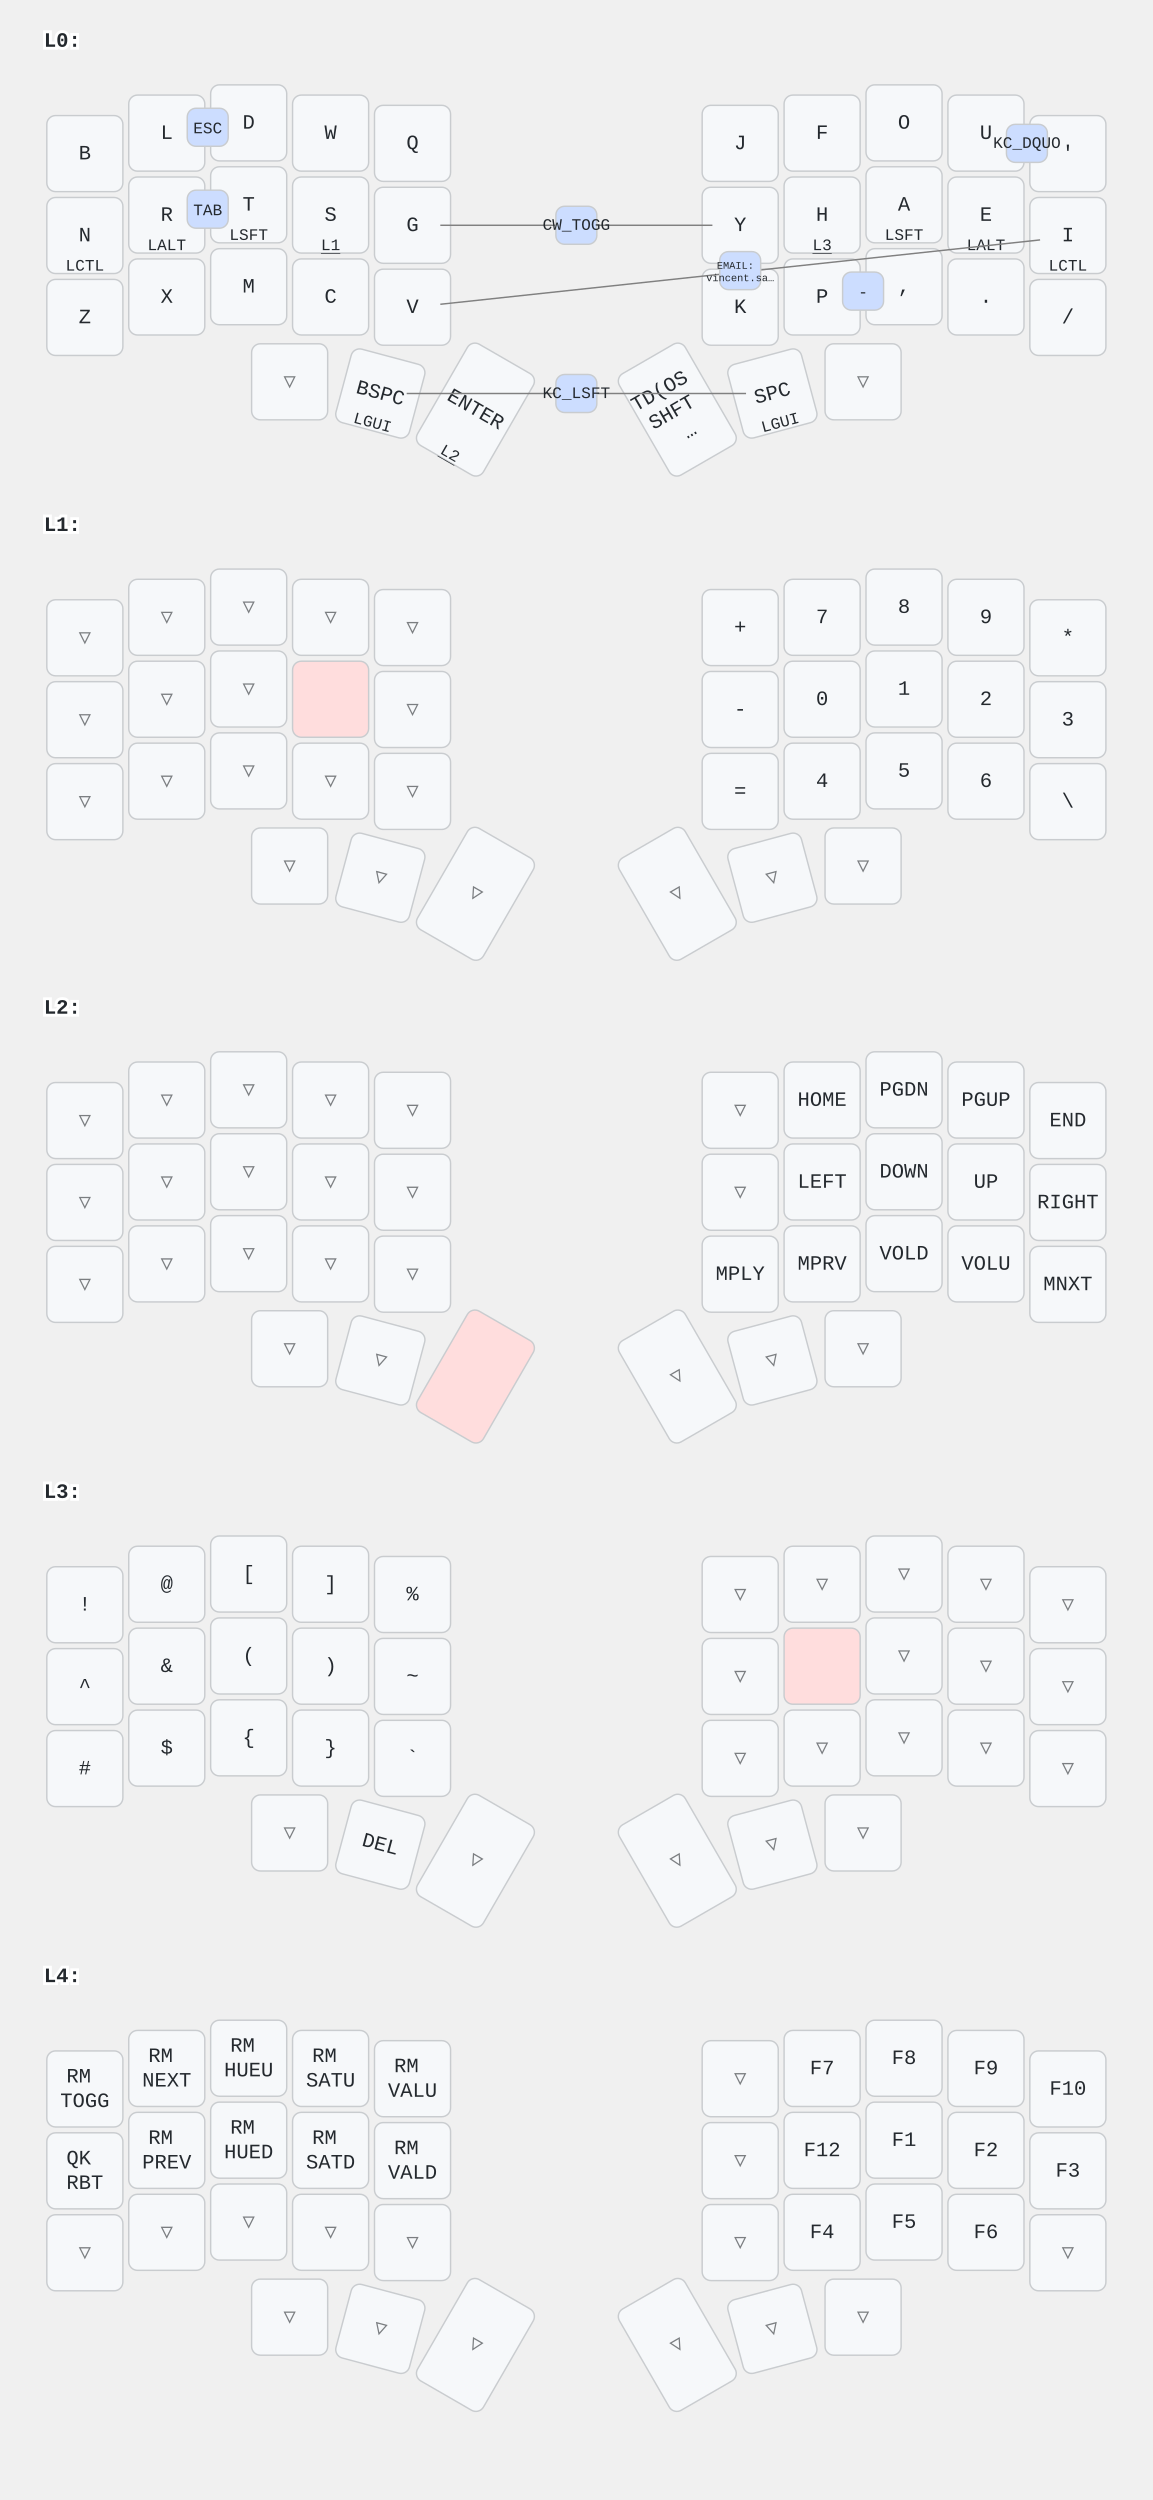
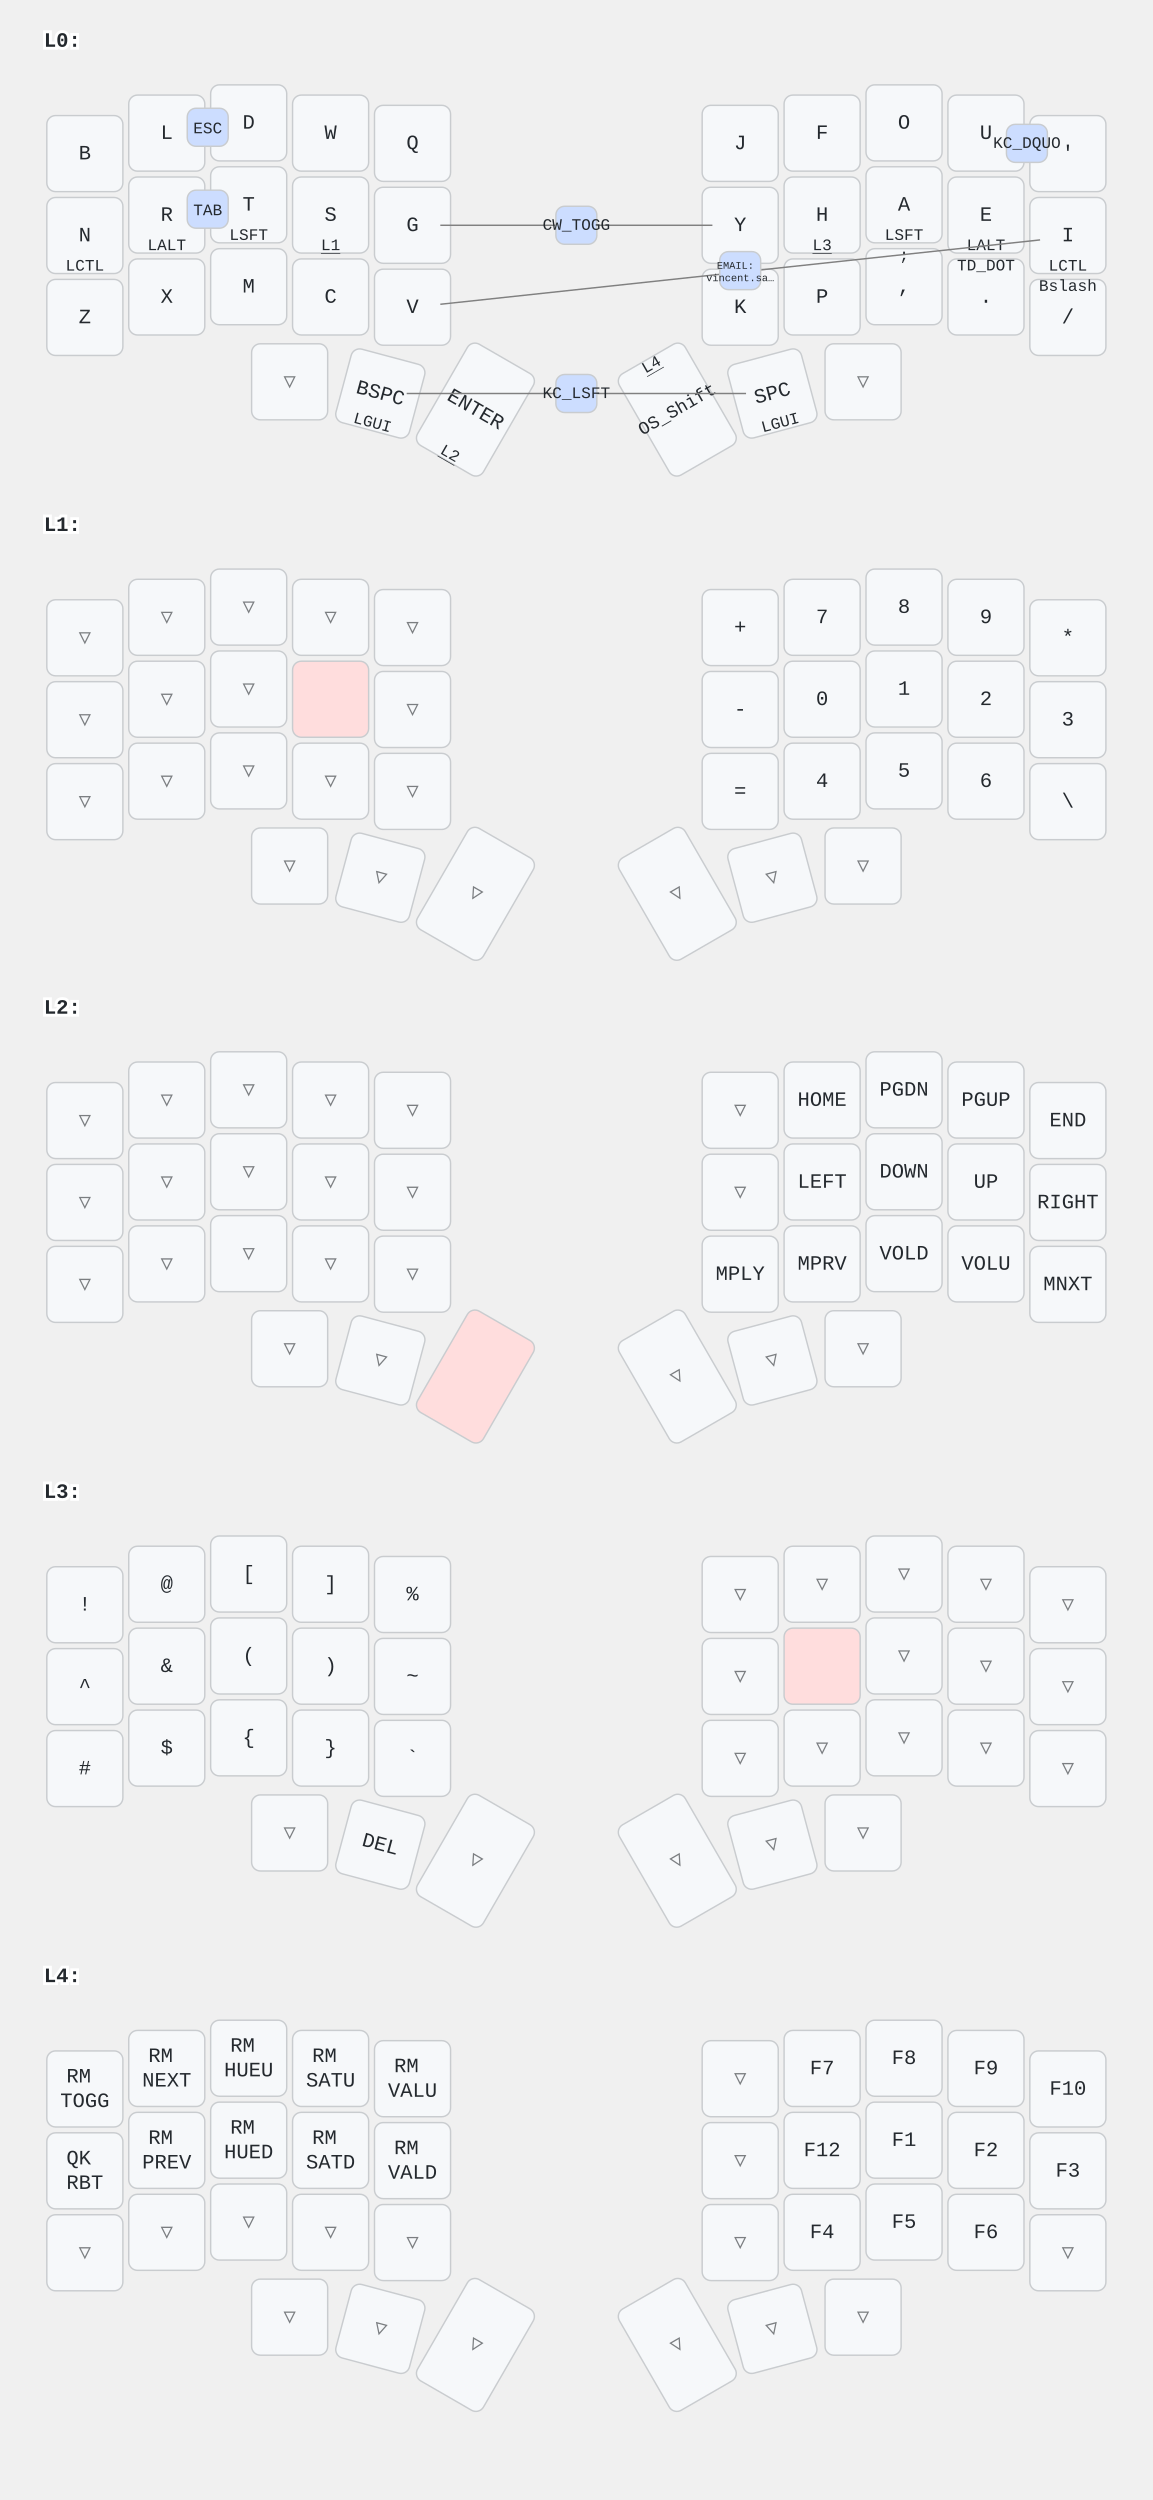
<svg xmlns="http://www.w3.org/2000/svg" width="788" height="1709" viewBox="0 0 788 1709" class="keymap">
  <style>/* inherit to force styles through use tags */
svg path {
    fill: inherit;
}

/* font and background color specifications */
svg.keymap {
    font-family: SFMono-Regular,Consolas,Liberation Mono,Menlo,monospace;
    font-size: 14px;
    font-kerning: normal;
    text-rendering: optimizeLegibility;
    fill: #24292e;
}

/* default key styling */
rect.key {
    fill: #f6f8fa;
}

rect.key, rect.combo {
    stroke: #c9cccf;
    stroke-width: 1;
}

/* default key side styling, only used is draw_key_sides is set */
rect.side {
    filter: brightness(90%);
}

/* color accent for combo boxes */
rect.combo, rect.combo-separate {
    fill: #cdf;
}

/* color accent for held keys */
rect.held, rect.combo.held {
    fill: #fdd;
}

/* color accent for ghost (optional) keys */
rect.ghost, rect.combo.ghost {
    stroke-dasharray: 4, 4;
    stroke-width: 2;
}

text {
    text-anchor: middle;
    dominant-baseline: middle;
}

/* styling for layer labels */
text.label {
    font-weight: bold;
    text-anchor: start;
    stroke: white;
    stroke-width: 4;
    paint-order: stroke;
}

/* styling for optional footer */
text.footer {
    text-anchor: end;
    dominant-baseline: auto;
    stroke: white;
    stroke-width: 4;
    paint-order: stroke;
}

/* styling for combo tap, and key non-tap label text */
text.combo, text.hold, text.shifted, text.left, text.right {
    font-size: 11px;
}

text.hold {
    text-anchor: middle;
    dominant-baseline: auto;
}

text.shifted {
    text-anchor: middle;
    dominant-baseline: hanging;
}

text.left {
    text-anchor: start;
}

text.right {
    text-anchor: end;
}

text.layer-activator {
    text-decoration: underline;
}

/* styling for hold/shifted label text in combo box */
text.combo.hold, text.combo.shifted, text.combo.left, text.combo.right {
    font-size: 8px;
}

/* lighter symbol for transparent keys */
text.trans {
    fill: #7b7e81;
}

/* styling for combo dendrons */
path.combo {
    stroke-width: 1;
    stroke: gray;
    fill: none;
}

/* Start Tabler Icons Cleanup */
/* cannot use height/width with glyphs */
.icon-tabler &gt; path {
    fill: inherit;
    stroke: inherit;
    stroke-width: 2;
}
/* hide tabler's default box */
.icon-tabler &gt; path[stroke="none"][fill="none"] {
    visibility: hidden;
}
/* End Tabler Icons Cleanup */
</style>
  <g transform="translate(30, 0)" class="layer-L0">
    <text x="0" y="28" class="label" id="L0">L0:</text>
    <g transform="translate(0, 56)">
      <g transform="translate(28, 49)" class="key keypos-0">
        <rect rx="6" ry="6" x="-26" y="-26" width="52" height="52" class="key" />
        <text x="0" y="0" class="key tap">B</text>
      </g>
      <g transform="translate(84, 35)" class="key keypos-1">
        <rect rx="6" ry="6" x="-26" y="-26" width="52" height="52" class="key" />
        <text x="0" y="0" class="key tap">L</text>
      </g>
      <g transform="translate(140, 28)" class="key keypos-2">
        <rect rx="6" ry="6" x="-26" y="-26" width="52" height="52" class="key" />
        <text x="0" y="0" class="key tap">D</text>
      </g>
      <g transform="translate(196, 35)" class="key keypos-3">
        <rect rx="6" ry="6" x="-26" y="-26" width="52" height="52" class="key" />
        <text x="0" y="0" class="key tap">W</text>
      </g>
      <g transform="translate(252, 42)" class="key keypos-4">
        <rect rx="6" ry="6" x="-26" y="-26" width="52" height="52" class="key" />
        <text x="0" y="0" class="key tap">Q</text>
      </g>
      <g transform="translate(476, 42)" class="key keypos-5">
        <rect rx="6" ry="6" x="-26" y="-26" width="52" height="52" class="key" />
        <text x="0" y="0" class="key tap">J</text>
      </g>
      <g transform="translate(532, 35)" class="key keypos-6">
        <rect rx="6" ry="6" x="-26" y="-26" width="52" height="52" class="key" />
        <text x="0" y="0" class="key tap">F</text>
      </g>
      <g transform="translate(588, 28)" class="key keypos-7">
        <rect rx="6" ry="6" x="-26" y="-26" width="52" height="52" class="key" />
        <text x="0" y="0" class="key tap">O</text>
      </g>
      <g transform="translate(644, 35)" class="key keypos-8">
        <rect rx="6" ry="6" x="-26" y="-26" width="52" height="52" class="key" />
        <text x="0" y="0" class="key tap">U</text>
      </g>
      <g transform="translate(700, 49)" class="key keypos-9">
        <rect rx="6" ry="6" x="-26" y="-26" width="52" height="52" class="key" />
        <text x="0" y="0" class="key tap">'</text>
      </g>
      <g transform="translate(28, 105)" class="key keypos-10">
        <rect rx="6" ry="6" x="-26" y="-26" width="52" height="52" class="key" />
        <text x="0" y="0" class="key tap">N</text>
        <text x="0" y="24" class="key hold">LCTL</text>
      </g>
      <g transform="translate(84, 91)" class="key keypos-11">
        <rect rx="6" ry="6" x="-26" y="-26" width="52" height="52" class="key" />
        <text x="0" y="0" class="key tap">R</text>
        <text x="0" y="24" class="key hold">LALT</text>
      </g>
      <g transform="translate(140, 84)" class="key keypos-12">
        <rect rx="6" ry="6" x="-26" y="-26" width="52" height="52" class="key" />
        <text x="0" y="0" class="key tap">T</text>
        <text x="0" y="24" class="key hold">LSFT</text>
      </g>
      <g transform="translate(196, 91)" class="key keypos-13">
        <rect rx="6" ry="6" x="-26" y="-26" width="52" height="52" class="key" />
        <text x="0" y="0" class="key tap">S</text>
        <a href="#L1">
          <text x="0" y="24" class="key hold layer-activator">L1</text>
        </a>
      </g>
      <g transform="translate(252, 98)" class="key keypos-14">
        <rect rx="6" ry="6" x="-26" y="-26" width="52" height="52" class="key" />
        <text x="0" y="0" class="key tap">G</text>
      </g>
      <g transform="translate(476, 98)" class="key keypos-15">
        <rect rx="6" ry="6" x="-26" y="-26" width="52" height="52" class="key" />
        <text x="0" y="0" class="key tap">Y</text>
      </g>
      <g transform="translate(532, 91)" class="key keypos-16">
        <rect rx="6" ry="6" x="-26" y="-26" width="52" height="52" class="key" />
        <text x="0" y="0" class="key tap">H</text>
        <a href="#L3">
          <text x="0" y="24" class="key hold layer-activator">L3</text>
        </a>
      </g>
      <g transform="translate(588, 84)" class="key keypos-17">
        <rect rx="6" ry="6" x="-26" y="-26" width="52" height="52" class="key" />
        <text x="0" y="0" class="key tap">A</text>
        <text x="0" y="24" class="key hold">LSFT</text>
      </g>
      <g transform="translate(644, 91)" class="key keypos-18">
        <rect rx="6" ry="6" x="-26" y="-26" width="52" height="52" class="key" />
        <text x="0" y="0" class="key tap">E</text>
        <text x="0" y="24" class="key hold">LALT</text>
      </g>
      <g transform="translate(700, 105)" class="key keypos-19">
        <rect rx="6" ry="6" x="-26" y="-26" width="52" height="52" class="key" />
        <text x="0" y="0" class="key tap">I</text>
        <text x="0" y="24" class="key hold">LCTL</text>
      </g>
      <g transform="translate(28, 161)" class="key keypos-20">
        <rect rx="6" ry="6" x="-26" y="-26" width="52" height="52" class="key" />
        <text x="0" y="0" class="key tap">Z</text>
      </g>
      <g transform="translate(84, 147)" class="key keypos-21">
        <rect rx="6" ry="6" x="-26" y="-26" width="52" height="52" class="key" />
        <text x="0" y="0" class="key tap">X</text>
      </g>
      <g transform="translate(140, 140)" class="key keypos-22">
        <rect rx="6" ry="6" x="-26" y="-26" width="52" height="52" class="key" />
        <text x="0" y="0" class="key tap">M</text>
      </g>
      <g transform="translate(196, 147)" class="key keypos-23">
        <rect rx="6" ry="6" x="-26" y="-26" width="52" height="52" class="key" />
        <text x="0" y="0" class="key tap">C</text>
      </g>
      <g transform="translate(252, 154)" class="key keypos-24">
        <rect rx="6" ry="6" x="-26" y="-26" width="52" height="52" class="key" />
        <text x="0" y="0" class="key tap">V</text>
      </g>
      <g transform="translate(476, 154)" class="key keypos-25">
        <rect rx="6" ry="6" x="-26" y="-26" width="52" height="52" class="key" />
        <text x="0" y="0" class="key tap">K</text>
      </g>
      <g transform="translate(532, 147)" class="key keypos-26">
        <rect rx="6" ry="6" x="-26" y="-26" width="52" height="52" class="key" />
        <text x="0" y="0" class="key tap">P</text>
      </g>
      <g transform="translate(588, 140)" class="key keypos-27">
        <rect rx="6" ry="6" x="-26" y="-26" width="52" height="52" class="key" />
        <text x="0" y="0" class="key tap">,</text>
+         <text x="0" y="-24" class="key shifted">;</text>
      </g>
      <g transform="translate(644, 147)" class="key keypos-28">
        <rect rx="6" ry="6" x="-26" y="-26" width="52" height="52" class="key" />
        <text x="0" y="0" class="key tap">.</text>
+         <text x="0" y="-24" class="key shifted">TD_DOT</text>
      </g>
      <g transform="translate(700, 161)" class="key keypos-29">
        <rect rx="6" ry="6" x="-26" y="-26" width="52" height="52" class="key" />
        <text x="0" y="0" class="key tap">/</text>
+         <text x="0" y="-24" class="key shifted">Bslash</text>
      </g>
      <g transform="translate(168, 205)" class="key trans keypos-30">
        <rect rx="6" ry="6" x="-26" y="-26" width="52" height="52" class="key trans" />
        <text x="0" y="0" class="key trans tap">▽</text>
      </g>
      <g transform="translate(230, 213) rotate(15.0)" class="key keypos-31">
        <rect rx="6" ry="6" x="-26" y="-26" width="52" height="52" class="key" />
        <text x="0" y="0" class="key tap">BSPC</text>
        <text x="0" y="24" class="key hold">LGUI</text>
      </g>
      <g transform="translate(295, 224) rotate(30.0)" class="key keypos-32">
        <rect rx="6" ry="6" x="-26" y="-40" width="52" height="80" class="key" />
        <text x="0" y="0" class="key tap">ENTER</text>
        <a href="#L2">
          <text x="0" y="38" class="key hold layer-activator">L2</text>
        </a>
      </g>
      <g transform="translate(433, 224) rotate(-30.0)" class="key keypos-33">
        <rect rx="6" ry="6" x="-26" y="-40" width="52" height="80" class="key" />
        <text x="0" y="0" class="key tap">
-           <tspan x="0" dy="-1.2em">TD(OS</tspan>
-           <tspan x="0" dy="1.2em">SHFT</tspan>
-           <tspan x="0" dy="1.2em">…</tspan>
-         </text>
+           <tspan style="font-size: 88%">OS_Shift</tspan>
+         </text>
+         <a href="#L4">
+           <text x="0" y="-38" class="key shifted layer-activator">L4</text>
+         </a>
      </g>
      <g transform="translate(498, 213) rotate(-15.0)" class="key keypos-34">
        <rect rx="6" ry="6" x="-26" y="-26" width="52" height="52" class="key" />
        <text x="0" y="0" class="key tap">SPC</text>
        <text x="0" y="24" class="key hold">LGUI</text>
      </g>
      <g transform="translate(560, 205)" class="key trans keypos-35">
        <rect rx="6" ry="6" x="-26" y="-26" width="52" height="52" class="key trans" />
        <text x="0" y="0" class="key trans tap">▽</text>
      </g>
      <g class="combo combopos-0">
        <rect rx="6" ry="6" x="98" y="18" width="28" height="26" class="combo" />
        <text x="112" y="32" class="combo tap">ESC</text>
      </g>
      <g class="combo combopos-1">
        <rect rx="6" ry="6" x="98" y="74" width="28" height="26" class="combo" />
        <text x="112" y="88" class="combo tap">TAB</text>
      </g>
      <g class="combo combopos-2">
-         <rect rx="6" ry="6" x="546" y="130" width="28" height="26" class="combo" />
-         <text x="560" y="144" class="combo tap">-</text>
-       </g>
-       <g class="combo combopos-3">
        <path d="M364,98 l-93,0" class="combo" />
        <path d="M364,98 l93,0" class="combo" />
        <rect rx="6" ry="6" x="350" y="85" width="28" height="26" class="combo" />
        <text x="364" y="98" class="combo tap">CW_TOGG</text>
      </g>
-       <g class="combo combopos-4">
+       <g class="combo combopos-3">
        <path d="M364,213 l-116,0" class="combo" />
        <path d="M364,213 l116,0" class="combo" />
        <rect rx="6" ry="6" x="350" y="200" width="28" height="26" class="combo" />
        <text x="364" y="213" class="combo tap">KC_LSFT</text>
      </g>
-       <g class="combo combopos-5">
+       <g class="combo combopos-4">
        <rect rx="6" ry="6" x="658" y="29" width="28" height="26" class="combo" />
        <text x="672" y="42" class="combo tap">KC_DQUO</text>
      </g>
-       <g class="combo combopos-6">
+       <g class="combo combopos-5">
        <path d="M476,130 l-205,22" class="combo" />
        <path d="M476,130 l205,-22" class="combo" />
        <rect rx="6" ry="6" x="462" y="116" width="28" height="26" class="combo" />
        <text x="476" y="130" class="combo tap">
          <tspan x="476" dy="-0.6em" style="font-size: 64%">EMAIL:</tspan>
          <tspan x="476" dy="1.2em" style="font-size: 64%">vincent.sa…</tspan>
        </text>
      </g>
    </g>
  </g>
  <g transform="translate(30, 331)" class="layer-L1">
    <text x="0" y="28" class="label" id="L1">L1:</text>
    <g transform="translate(0, 56)">
      <g transform="translate(28, 49)" class="key trans keypos-0">
        <rect rx="6" ry="6" x="-26" y="-26" width="52" height="52" class="key trans" />
        <text x="0" y="0" class="key trans tap">▽</text>
      </g>
      <g transform="translate(84, 35)" class="key trans keypos-1">
        <rect rx="6" ry="6" x="-26" y="-26" width="52" height="52" class="key trans" />
        <text x="0" y="0" class="key trans tap">▽</text>
      </g>
      <g transform="translate(140, 28)" class="key trans keypos-2">
        <rect rx="6" ry="6" x="-26" y="-26" width="52" height="52" class="key trans" />
        <text x="0" y="0" class="key trans tap">▽</text>
      </g>
      <g transform="translate(196, 35)" class="key trans keypos-3">
        <rect rx="6" ry="6" x="-26" y="-26" width="52" height="52" class="key trans" />
        <text x="0" y="0" class="key trans tap">▽</text>
      </g>
      <g transform="translate(252, 42)" class="key trans keypos-4">
        <rect rx="6" ry="6" x="-26" y="-26" width="52" height="52" class="key trans" />
        <text x="0" y="0" class="key trans tap">▽</text>
      </g>
      <g transform="translate(476, 42)" class="key keypos-5">
        <rect rx="6" ry="6" x="-26" y="-26" width="52" height="52" class="key" />
        <text x="0" y="0" class="key tap">+</text>
      </g>
      <g transform="translate(532, 35)" class="key keypos-6">
        <rect rx="6" ry="6" x="-26" y="-26" width="52" height="52" class="key" />
        <text x="0" y="0" class="key tap">7</text>
      </g>
      <g transform="translate(588, 28)" class="key keypos-7">
        <rect rx="6" ry="6" x="-26" y="-26" width="52" height="52" class="key" />
        <text x="0" y="0" class="key tap">8</text>
      </g>
      <g transform="translate(644, 35)" class="key keypos-8">
        <rect rx="6" ry="6" x="-26" y="-26" width="52" height="52" class="key" />
        <text x="0" y="0" class="key tap">9</text>
      </g>
      <g transform="translate(700, 49)" class="key keypos-9">
        <rect rx="6" ry="6" x="-26" y="-26" width="52" height="52" class="key" />
        <text x="0" y="0" class="key tap">*</text>
      </g>
      <g transform="translate(28, 105)" class="key trans keypos-10">
        <rect rx="6" ry="6" x="-26" y="-26" width="52" height="52" class="key trans" />
        <text x="0" y="0" class="key trans tap">▽</text>
      </g>
      <g transform="translate(84, 91)" class="key trans keypos-11">
        <rect rx="6" ry="6" x="-26" y="-26" width="52" height="52" class="key trans" />
        <text x="0" y="0" class="key trans tap">▽</text>
      </g>
      <g transform="translate(140, 84)" class="key trans keypos-12">
        <rect rx="6" ry="6" x="-26" y="-26" width="52" height="52" class="key trans" />
        <text x="0" y="0" class="key trans tap">▽</text>
      </g>
      <g transform="translate(196, 91)" class="key held keypos-13">
        <rect rx="6" ry="6" x="-26" y="-26" width="52" height="52" class="key held" />
      </g>
      <g transform="translate(252, 98)" class="key trans keypos-14">
        <rect rx="6" ry="6" x="-26" y="-26" width="52" height="52" class="key trans" />
        <text x="0" y="0" class="key trans tap">▽</text>
      </g>
      <g transform="translate(476, 98)" class="key keypos-15">
        <rect rx="6" ry="6" x="-26" y="-26" width="52" height="52" class="key" />
        <text x="0" y="0" class="key tap">-</text>
      </g>
      <g transform="translate(532, 91)" class="key keypos-16">
        <rect rx="6" ry="6" x="-26" y="-26" width="52" height="52" class="key" />
        <text x="0" y="0" class="key tap">0</text>
      </g>
      <g transform="translate(588, 84)" class="key keypos-17">
        <rect rx="6" ry="6" x="-26" y="-26" width="52" height="52" class="key" />
        <text x="0" y="0" class="key tap">1</text>
      </g>
      <g transform="translate(644, 91)" class="key keypos-18">
        <rect rx="6" ry="6" x="-26" y="-26" width="52" height="52" class="key" />
        <text x="0" y="0" class="key tap">2</text>
      </g>
      <g transform="translate(700, 105)" class="key keypos-19">
        <rect rx="6" ry="6" x="-26" y="-26" width="52" height="52" class="key" />
        <text x="0" y="0" class="key tap">3</text>
      </g>
      <g transform="translate(28, 161)" class="key trans keypos-20">
        <rect rx="6" ry="6" x="-26" y="-26" width="52" height="52" class="key trans" />
        <text x="0" y="0" class="key trans tap">▽</text>
      </g>
      <g transform="translate(84, 147)" class="key trans keypos-21">
        <rect rx="6" ry="6" x="-26" y="-26" width="52" height="52" class="key trans" />
        <text x="0" y="0" class="key trans tap">▽</text>
      </g>
      <g transform="translate(140, 140)" class="key trans keypos-22">
        <rect rx="6" ry="6" x="-26" y="-26" width="52" height="52" class="key trans" />
        <text x="0" y="0" class="key trans tap">▽</text>
      </g>
      <g transform="translate(196, 147)" class="key trans keypos-23">
        <rect rx="6" ry="6" x="-26" y="-26" width="52" height="52" class="key trans" />
        <text x="0" y="0" class="key trans tap">▽</text>
      </g>
      <g transform="translate(252, 154)" class="key trans keypos-24">
        <rect rx="6" ry="6" x="-26" y="-26" width="52" height="52" class="key trans" />
        <text x="0" y="0" class="key trans tap">▽</text>
      </g>
      <g transform="translate(476, 154)" class="key keypos-25">
        <rect rx="6" ry="6" x="-26" y="-26" width="52" height="52" class="key" />
        <text x="0" y="0" class="key tap">=</text>
      </g>
      <g transform="translate(532, 147)" class="key keypos-26">
        <rect rx="6" ry="6" x="-26" y="-26" width="52" height="52" class="key" />
        <text x="0" y="0" class="key tap">4</text>
      </g>
      <g transform="translate(588, 140)" class="key keypos-27">
        <rect rx="6" ry="6" x="-26" y="-26" width="52" height="52" class="key" />
        <text x="0" y="0" class="key tap">5</text>
      </g>
      <g transform="translate(644, 147)" class="key keypos-28">
        <rect rx="6" ry="6" x="-26" y="-26" width="52" height="52" class="key" />
        <text x="0" y="0" class="key tap">6</text>
      </g>
      <g transform="translate(700, 161)" class="key keypos-29">
        <rect rx="6" ry="6" x="-26" y="-26" width="52" height="52" class="key" />
        <text x="0" y="0" class="key tap">\</text>
      </g>
      <g transform="translate(168, 205)" class="key trans keypos-30">
        <rect rx="6" ry="6" x="-26" y="-26" width="52" height="52" class="key trans" />
        <text x="0" y="0" class="key trans tap">▽</text>
      </g>
      <g transform="translate(230, 213) rotate(15.0)" class="key trans keypos-31">
        <rect rx="6" ry="6" x="-26" y="-26" width="52" height="52" class="key trans" />
        <text x="0" y="0" class="key trans tap">▽</text>
      </g>
      <g transform="translate(295, 224) rotate(30.0)" class="key trans keypos-32">
        <rect rx="6" ry="6" x="-26" y="-40" width="52" height="80" class="key trans" />
        <text x="0" y="0" class="key trans tap">▽</text>
      </g>
      <g transform="translate(433, 224) rotate(-30.0)" class="key trans keypos-33">
        <rect rx="6" ry="6" x="-26" y="-40" width="52" height="80" class="key trans" />
        <text x="0" y="0" class="key trans tap">▽</text>
      </g>
      <g transform="translate(498, 213) rotate(-15.0)" class="key trans keypos-34">
        <rect rx="6" ry="6" x="-26" y="-26" width="52" height="52" class="key trans" />
        <text x="0" y="0" class="key trans tap">▽</text>
      </g>
      <g transform="translate(560, 205)" class="key trans keypos-35">
        <rect rx="6" ry="6" x="-26" y="-26" width="52" height="52" class="key trans" />
        <text x="0" y="0" class="key trans tap">▽</text>
      </g>
    </g>
  </g>
  <g transform="translate(30, 661)" class="layer-L2">
    <text x="0" y="28" class="label" id="L2">L2:</text>
    <g transform="translate(0, 56)">
      <g transform="translate(28, 49)" class="key trans keypos-0">
        <rect rx="6" ry="6" x="-26" y="-26" width="52" height="52" class="key trans" />
        <text x="0" y="0" class="key trans tap">▽</text>
      </g>
      <g transform="translate(84, 35)" class="key trans keypos-1">
        <rect rx="6" ry="6" x="-26" y="-26" width="52" height="52" class="key trans" />
        <text x="0" y="0" class="key trans tap">▽</text>
      </g>
      <g transform="translate(140, 28)" class="key trans keypos-2">
        <rect rx="6" ry="6" x="-26" y="-26" width="52" height="52" class="key trans" />
        <text x="0" y="0" class="key trans tap">▽</text>
      </g>
      <g transform="translate(196, 35)" class="key trans keypos-3">
        <rect rx="6" ry="6" x="-26" y="-26" width="52" height="52" class="key trans" />
        <text x="0" y="0" class="key trans tap">▽</text>
      </g>
      <g transform="translate(252, 42)" class="key trans keypos-4">
        <rect rx="6" ry="6" x="-26" y="-26" width="52" height="52" class="key trans" />
        <text x="0" y="0" class="key trans tap">▽</text>
      </g>
      <g transform="translate(476, 42)" class="key trans keypos-5">
        <rect rx="6" ry="6" x="-26" y="-26" width="52" height="52" class="key trans" />
        <text x="0" y="0" class="key trans tap">▽</text>
      </g>
      <g transform="translate(532, 35)" class="key keypos-6">
        <rect rx="6" ry="6" x="-26" y="-26" width="52" height="52" class="key" />
        <text x="0" y="0" class="key tap">HOME</text>
      </g>
      <g transform="translate(588, 28)" class="key keypos-7">
        <rect rx="6" ry="6" x="-26" y="-26" width="52" height="52" class="key" />
        <text x="0" y="0" class="key tap">PGDN</text>
      </g>
      <g transform="translate(644, 35)" class="key keypos-8">
        <rect rx="6" ry="6" x="-26" y="-26" width="52" height="52" class="key" />
        <text x="0" y="0" class="key tap">PGUP</text>
      </g>
      <g transform="translate(700, 49)" class="key keypos-9">
        <rect rx="6" ry="6" x="-26" y="-26" width="52" height="52" class="key" />
        <text x="0" y="0" class="key tap">END</text>
      </g>
      <g transform="translate(28, 105)" class="key trans keypos-10">
        <rect rx="6" ry="6" x="-26" y="-26" width="52" height="52" class="key trans" />
        <text x="0" y="0" class="key trans tap">▽</text>
      </g>
      <g transform="translate(84, 91)" class="key trans keypos-11">
        <rect rx="6" ry="6" x="-26" y="-26" width="52" height="52" class="key trans" />
        <text x="0" y="0" class="key trans tap">▽</text>
      </g>
      <g transform="translate(140, 84)" class="key trans keypos-12">
        <rect rx="6" ry="6" x="-26" y="-26" width="52" height="52" class="key trans" />
        <text x="0" y="0" class="key trans tap">▽</text>
      </g>
      <g transform="translate(196, 91)" class="key trans keypos-13">
        <rect rx="6" ry="6" x="-26" y="-26" width="52" height="52" class="key trans" />
        <text x="0" y="0" class="key trans tap">▽</text>
      </g>
      <g transform="translate(252, 98)" class="key trans keypos-14">
        <rect rx="6" ry="6" x="-26" y="-26" width="52" height="52" class="key trans" />
        <text x="0" y="0" class="key trans tap">▽</text>
      </g>
      <g transform="translate(476, 98)" class="key trans keypos-15">
        <rect rx="6" ry="6" x="-26" y="-26" width="52" height="52" class="key trans" />
        <text x="0" y="0" class="key trans tap">▽</text>
      </g>
      <g transform="translate(532, 91)" class="key keypos-16">
        <rect rx="6" ry="6" x="-26" y="-26" width="52" height="52" class="key" />
        <text x="0" y="0" class="key tap">LEFT</text>
      </g>
      <g transform="translate(588, 84)" class="key keypos-17">
        <rect rx="6" ry="6" x="-26" y="-26" width="52" height="52" class="key" />
        <text x="0" y="0" class="key tap">DOWN</text>
      </g>
      <g transform="translate(644, 91)" class="key keypos-18">
        <rect rx="6" ry="6" x="-26" y="-26" width="52" height="52" class="key" />
        <text x="0" y="0" class="key tap">UP</text>
      </g>
      <g transform="translate(700, 105)" class="key keypos-19">
        <rect rx="6" ry="6" x="-26" y="-26" width="52" height="52" class="key" />
        <text x="0" y="0" class="key tap">RIGHT</text>
      </g>
      <g transform="translate(28, 161)" class="key trans keypos-20">
        <rect rx="6" ry="6" x="-26" y="-26" width="52" height="52" class="key trans" />
        <text x="0" y="0" class="key trans tap">▽</text>
      </g>
      <g transform="translate(84, 147)" class="key trans keypos-21">
        <rect rx="6" ry="6" x="-26" y="-26" width="52" height="52" class="key trans" />
        <text x="0" y="0" class="key trans tap">▽</text>
      </g>
      <g transform="translate(140, 140)" class="key trans keypos-22">
        <rect rx="6" ry="6" x="-26" y="-26" width="52" height="52" class="key trans" />
        <text x="0" y="0" class="key trans tap">▽</text>
      </g>
      <g transform="translate(196, 147)" class="key trans keypos-23">
        <rect rx="6" ry="6" x="-26" y="-26" width="52" height="52" class="key trans" />
        <text x="0" y="0" class="key trans tap">▽</text>
      </g>
      <g transform="translate(252, 154)" class="key trans keypos-24">
        <rect rx="6" ry="6" x="-26" y="-26" width="52" height="52" class="key trans" />
        <text x="0" y="0" class="key trans tap">▽</text>
      </g>
      <g transform="translate(476, 154)" class="key keypos-25">
        <rect rx="6" ry="6" x="-26" y="-26" width="52" height="52" class="key" />
        <text x="0" y="0" class="key tap">MPLY</text>
      </g>
      <g transform="translate(532, 147)" class="key keypos-26">
        <rect rx="6" ry="6" x="-26" y="-26" width="52" height="52" class="key" />
        <text x="0" y="0" class="key tap">MPRV</text>
      </g>
      <g transform="translate(588, 140)" class="key keypos-27">
        <rect rx="6" ry="6" x="-26" y="-26" width="52" height="52" class="key" />
        <text x="0" y="0" class="key tap">VOLD</text>
      </g>
      <g transform="translate(644, 147)" class="key keypos-28">
        <rect rx="6" ry="6" x="-26" y="-26" width="52" height="52" class="key" />
        <text x="0" y="0" class="key tap">VOLU</text>
      </g>
      <g transform="translate(700, 161)" class="key keypos-29">
        <rect rx="6" ry="6" x="-26" y="-26" width="52" height="52" class="key" />
        <text x="0" y="0" class="key tap">MNXT</text>
      </g>
      <g transform="translate(168, 205)" class="key trans keypos-30">
        <rect rx="6" ry="6" x="-26" y="-26" width="52" height="52" class="key trans" />
        <text x="0" y="0" class="key trans tap">▽</text>
      </g>
      <g transform="translate(230, 213) rotate(15.0)" class="key trans keypos-31">
        <rect rx="6" ry="6" x="-26" y="-26" width="52" height="52" class="key trans" />
        <text x="0" y="0" class="key trans tap">▽</text>
      </g>
      <g transform="translate(295, 224) rotate(30.0)" class="key held keypos-32">
        <rect rx="6" ry="6" x="-26" y="-40" width="52" height="80" class="key held" />
      </g>
      <g transform="translate(433, 224) rotate(-30.0)" class="key trans keypos-33">
        <rect rx="6" ry="6" x="-26" y="-40" width="52" height="80" class="key trans" />
        <text x="0" y="0" class="key trans tap">▽</text>
      </g>
      <g transform="translate(498, 213) rotate(-15.0)" class="key trans keypos-34">
        <rect rx="6" ry="6" x="-26" y="-26" width="52" height="52" class="key trans" />
        <text x="0" y="0" class="key trans tap">▽</text>
      </g>
      <g transform="translate(560, 205)" class="key trans keypos-35">
        <rect rx="6" ry="6" x="-26" y="-26" width="52" height="52" class="key trans" />
        <text x="0" y="0" class="key trans tap">▽</text>
      </g>
    </g>
  </g>
  <g transform="translate(30, 992)" class="layer-L3">
    <text x="0" y="28" class="label" id="L3">L3:</text>
    <g transform="translate(0, 56)">
      <g transform="translate(28, 49)" class="key keypos-0">
        <rect rx="6" ry="6" x="-26" y="-26" width="52" height="52" class="key" />
        <text x="0" y="0" class="key tap">!</text>
      </g>
      <g transform="translate(84, 35)" class="key keypos-1">
        <rect rx="6" ry="6" x="-26" y="-26" width="52" height="52" class="key" />
        <text x="0" y="0" class="key tap">@</text>
      </g>
      <g transform="translate(140, 28)" class="key keypos-2">
        <rect rx="6" ry="6" x="-26" y="-26" width="52" height="52" class="key" />
        <text x="0" y="0" class="key tap">[</text>
      </g>
      <g transform="translate(196, 35)" class="key keypos-3">
        <rect rx="6" ry="6" x="-26" y="-26" width="52" height="52" class="key" />
        <text x="0" y="0" class="key tap">]</text>
      </g>
      <g transform="translate(252, 42)" class="key keypos-4">
        <rect rx="6" ry="6" x="-26" y="-26" width="52" height="52" class="key" />
        <text x="0" y="0" class="key tap">%</text>
      </g>
      <g transform="translate(476, 42)" class="key trans keypos-5">
        <rect rx="6" ry="6" x="-26" y="-26" width="52" height="52" class="key trans" />
        <text x="0" y="0" class="key trans tap">▽</text>
      </g>
      <g transform="translate(532, 35)" class="key trans keypos-6">
        <rect rx="6" ry="6" x="-26" y="-26" width="52" height="52" class="key trans" />
        <text x="0" y="0" class="key trans tap">▽</text>
      </g>
      <g transform="translate(588, 28)" class="key trans keypos-7">
        <rect rx="6" ry="6" x="-26" y="-26" width="52" height="52" class="key trans" />
        <text x="0" y="0" class="key trans tap">▽</text>
      </g>
      <g transform="translate(644, 35)" class="key trans keypos-8">
        <rect rx="6" ry="6" x="-26" y="-26" width="52" height="52" class="key trans" />
        <text x="0" y="0" class="key trans tap">▽</text>
      </g>
      <g transform="translate(700, 49)" class="key trans keypos-9">
        <rect rx="6" ry="6" x="-26" y="-26" width="52" height="52" class="key trans" />
        <text x="0" y="0" class="key trans tap">▽</text>
      </g>
      <g transform="translate(28, 105)" class="key keypos-10">
        <rect rx="6" ry="6" x="-26" y="-26" width="52" height="52" class="key" />
        <text x="0" y="0" class="key tap">^</text>
      </g>
      <g transform="translate(84, 91)" class="key keypos-11">
        <rect rx="6" ry="6" x="-26" y="-26" width="52" height="52" class="key" />
        <text x="0" y="0" class="key tap">&amp;</text>
      </g>
      <g transform="translate(140, 84)" class="key keypos-12">
        <rect rx="6" ry="6" x="-26" y="-26" width="52" height="52" class="key" />
        <text x="0" y="0" class="key tap">(</text>
      </g>
      <g transform="translate(196, 91)" class="key keypos-13">
        <rect rx="6" ry="6" x="-26" y="-26" width="52" height="52" class="key" />
        <text x="0" y="0" class="key tap">)</text>
      </g>
      <g transform="translate(252, 98)" class="key keypos-14">
        <rect rx="6" ry="6" x="-26" y="-26" width="52" height="52" class="key" />
        <text x="0" y="0" class="key tap">~</text>
      </g>
      <g transform="translate(476, 98)" class="key trans keypos-15">
        <rect rx="6" ry="6" x="-26" y="-26" width="52" height="52" class="key trans" />
        <text x="0" y="0" class="key trans tap">▽</text>
      </g>
      <g transform="translate(532, 91)" class="key held keypos-16">
        <rect rx="6" ry="6" x="-26" y="-26" width="52" height="52" class="key held" />
      </g>
      <g transform="translate(588, 84)" class="key trans keypos-17">
        <rect rx="6" ry="6" x="-26" y="-26" width="52" height="52" class="key trans" />
        <text x="0" y="0" class="key trans tap">▽</text>
      </g>
      <g transform="translate(644, 91)" class="key trans keypos-18">
        <rect rx="6" ry="6" x="-26" y="-26" width="52" height="52" class="key trans" />
        <text x="0" y="0" class="key trans tap">▽</text>
      </g>
      <g transform="translate(700, 105)" class="key trans keypos-19">
        <rect rx="6" ry="6" x="-26" y="-26" width="52" height="52" class="key trans" />
        <text x="0" y="0" class="key trans tap">▽</text>
      </g>
      <g transform="translate(28, 161)" class="key keypos-20">
        <rect rx="6" ry="6" x="-26" y="-26" width="52" height="52" class="key" />
        <text x="0" y="0" class="key tap">#</text>
      </g>
      <g transform="translate(84, 147)" class="key keypos-21">
        <rect rx="6" ry="6" x="-26" y="-26" width="52" height="52" class="key" />
        <text x="0" y="0" class="key tap">$</text>
      </g>
      <g transform="translate(140, 140)" class="key keypos-22">
        <rect rx="6" ry="6" x="-26" y="-26" width="52" height="52" class="key" />
        <text x="0" y="0" class="key tap">{</text>
      </g>
      <g transform="translate(196, 147)" class="key keypos-23">
        <rect rx="6" ry="6" x="-26" y="-26" width="52" height="52" class="key" />
        <text x="0" y="0" class="key tap">}</text>
      </g>
      <g transform="translate(252, 154)" class="key keypos-24">
        <rect rx="6" ry="6" x="-26" y="-26" width="52" height="52" class="key" />
        <text x="0" y="0" class="key tap">`</text>
      </g>
      <g transform="translate(476, 154)" class="key trans keypos-25">
        <rect rx="6" ry="6" x="-26" y="-26" width="52" height="52" class="key trans" />
        <text x="0" y="0" class="key trans tap">▽</text>
      </g>
      <g transform="translate(532, 147)" class="key trans keypos-26">
        <rect rx="6" ry="6" x="-26" y="-26" width="52" height="52" class="key trans" />
        <text x="0" y="0" class="key trans tap">▽</text>
      </g>
      <g transform="translate(588, 140)" class="key trans keypos-27">
        <rect rx="6" ry="6" x="-26" y="-26" width="52" height="52" class="key trans" />
        <text x="0" y="0" class="key trans tap">▽</text>
      </g>
      <g transform="translate(644, 147)" class="key trans keypos-28">
        <rect rx="6" ry="6" x="-26" y="-26" width="52" height="52" class="key trans" />
        <text x="0" y="0" class="key trans tap">▽</text>
      </g>
      <g transform="translate(700, 161)" class="key trans keypos-29">
        <rect rx="6" ry="6" x="-26" y="-26" width="52" height="52" class="key trans" />
        <text x="0" y="0" class="key trans tap">▽</text>
      </g>
      <g transform="translate(168, 205)" class="key trans keypos-30">
        <rect rx="6" ry="6" x="-26" y="-26" width="52" height="52" class="key trans" />
        <text x="0" y="0" class="key trans tap">▽</text>
      </g>
      <g transform="translate(230, 213) rotate(15.0)" class="key keypos-31">
        <rect rx="6" ry="6" x="-26" y="-26" width="52" height="52" class="key" />
        <text x="0" y="0" class="key tap">DEL</text>
      </g>
      <g transform="translate(295, 224) rotate(30.0)" class="key trans keypos-32">
        <rect rx="6" ry="6" x="-26" y="-40" width="52" height="80" class="key trans" />
        <text x="0" y="0" class="key trans tap">▽</text>
      </g>
      <g transform="translate(433, 224) rotate(-30.0)" class="key trans keypos-33">
        <rect rx="6" ry="6" x="-26" y="-40" width="52" height="80" class="key trans" />
        <text x="0" y="0" class="key trans tap">▽</text>
      </g>
      <g transform="translate(498, 213) rotate(-15.0)" class="key trans keypos-34">
        <rect rx="6" ry="6" x="-26" y="-26" width="52" height="52" class="key trans" />
        <text x="0" y="0" class="key trans tap">▽</text>
      </g>
      <g transform="translate(560, 205)" class="key trans keypos-35">
        <rect rx="6" ry="6" x="-26" y="-26" width="52" height="52" class="key trans" />
        <text x="0" y="0" class="key trans tap">▽</text>
      </g>
    </g>
  </g>
  <g transform="translate(30, 1323)" class="layer-L4">
    <text x="0" y="28" class="label" id="L4">L4:</text>
    <g transform="translate(0, 56)">
      <g transform="translate(28, 49)" class="key keypos-0">
        <rect rx="6" ry="6" x="-26" y="-26" width="52" height="52" class="key" />
        <text x="0" y="0" class="key tap">
          <tspan x="0" dy="-0.6em">RM</tspan>
          <tspan x="0" dy="1.2em">TOGG</tspan>
        </text>
      </g>
      <g transform="translate(84, 35)" class="key keypos-1">
        <rect rx="6" ry="6" x="-26" y="-26" width="52" height="52" class="key" />
        <text x="0" y="0" class="key tap">
          <tspan x="0" dy="-0.6em">RM</tspan>
          <tspan x="0" dy="1.2em">NEXT</tspan>
        </text>
      </g>
      <g transform="translate(140, 28)" class="key keypos-2">
        <rect rx="6" ry="6" x="-26" y="-26" width="52" height="52" class="key" />
        <text x="0" y="0" class="key tap">
          <tspan x="0" dy="-0.6em">RM</tspan>
          <tspan x="0" dy="1.2em">HUEU</tspan>
        </text>
      </g>
      <g transform="translate(196, 35)" class="key keypos-3">
        <rect rx="6" ry="6" x="-26" y="-26" width="52" height="52" class="key" />
        <text x="0" y="0" class="key tap">
          <tspan x="0" dy="-0.6em">RM</tspan>
          <tspan x="0" dy="1.2em">SATU</tspan>
        </text>
      </g>
      <g transform="translate(252, 42)" class="key keypos-4">
        <rect rx="6" ry="6" x="-26" y="-26" width="52" height="52" class="key" />
        <text x="0" y="0" class="key tap">
          <tspan x="0" dy="-0.6em">RM</tspan>
          <tspan x="0" dy="1.2em">VALU</tspan>
        </text>
      </g>
      <g transform="translate(476, 42)" class="key trans keypos-5">
        <rect rx="6" ry="6" x="-26" y="-26" width="52" height="52" class="key trans" />
        <text x="0" y="0" class="key trans tap">▽</text>
      </g>
      <g transform="translate(532, 35)" class="key keypos-6">
        <rect rx="6" ry="6" x="-26" y="-26" width="52" height="52" class="key" />
        <text x="0" y="0" class="key tap">F7</text>
      </g>
      <g transform="translate(588, 28)" class="key keypos-7">
        <rect rx="6" ry="6" x="-26" y="-26" width="52" height="52" class="key" />
        <text x="0" y="0" class="key tap">F8</text>
      </g>
      <g transform="translate(644, 35)" class="key keypos-8">
        <rect rx="6" ry="6" x="-26" y="-26" width="52" height="52" class="key" />
        <text x="0" y="0" class="key tap">F9</text>
      </g>
      <g transform="translate(700, 49)" class="key keypos-9">
        <rect rx="6" ry="6" x="-26" y="-26" width="52" height="52" class="key" />
        <text x="0" y="0" class="key tap">F10</text>
      </g>
      <g transform="translate(28, 105)" class="key keypos-10">
        <rect rx="6" ry="6" x="-26" y="-26" width="52" height="52" class="key" />
        <text x="0" y="0" class="key tap">
          <tspan x="0" dy="-0.6em">QK</tspan>
          <tspan x="0" dy="1.2em">RBT</tspan>
        </text>
      </g>
      <g transform="translate(84, 91)" class="key keypos-11">
        <rect rx="6" ry="6" x="-26" y="-26" width="52" height="52" class="key" />
        <text x="0" y="0" class="key tap">
          <tspan x="0" dy="-0.6em">RM</tspan>
          <tspan x="0" dy="1.2em">PREV</tspan>
        </text>
      </g>
      <g transform="translate(140, 84)" class="key keypos-12">
        <rect rx="6" ry="6" x="-26" y="-26" width="52" height="52" class="key" />
        <text x="0" y="0" class="key tap">
          <tspan x="0" dy="-0.6em">RM</tspan>
          <tspan x="0" dy="1.2em">HUED</tspan>
        </text>
      </g>
      <g transform="translate(196, 91)" class="key keypos-13">
        <rect rx="6" ry="6" x="-26" y="-26" width="52" height="52" class="key" />
        <text x="0" y="0" class="key tap">
          <tspan x="0" dy="-0.6em">RM</tspan>
          <tspan x="0" dy="1.2em">SATD</tspan>
        </text>
      </g>
      <g transform="translate(252, 98)" class="key keypos-14">
        <rect rx="6" ry="6" x="-26" y="-26" width="52" height="52" class="key" />
        <text x="0" y="0" class="key tap">
          <tspan x="0" dy="-0.6em">RM</tspan>
          <tspan x="0" dy="1.2em">VALD</tspan>
        </text>
      </g>
      <g transform="translate(476, 98)" class="key trans keypos-15">
        <rect rx="6" ry="6" x="-26" y="-26" width="52" height="52" class="key trans" />
        <text x="0" y="0" class="key trans tap">▽</text>
      </g>
      <g transform="translate(532, 91)" class="key keypos-16">
        <rect rx="6" ry="6" x="-26" y="-26" width="52" height="52" class="key" />
        <text x="0" y="0" class="key tap">F12</text>
      </g>
      <g transform="translate(588, 84)" class="key keypos-17">
        <rect rx="6" ry="6" x="-26" y="-26" width="52" height="52" class="key" />
        <text x="0" y="0" class="key tap">F1</text>
      </g>
      <g transform="translate(644, 91)" class="key keypos-18">
        <rect rx="6" ry="6" x="-26" y="-26" width="52" height="52" class="key" />
        <text x="0" y="0" class="key tap">F2</text>
      </g>
      <g transform="translate(700, 105)" class="key keypos-19">
        <rect rx="6" ry="6" x="-26" y="-26" width="52" height="52" class="key" />
        <text x="0" y="0" class="key tap">F3</text>
      </g>
      <g transform="translate(28, 161)" class="key trans keypos-20">
        <rect rx="6" ry="6" x="-26" y="-26" width="52" height="52" class="key trans" />
        <text x="0" y="0" class="key trans tap">▽</text>
      </g>
      <g transform="translate(84, 147)" class="key trans keypos-21">
        <rect rx="6" ry="6" x="-26" y="-26" width="52" height="52" class="key trans" />
        <text x="0" y="0" class="key trans tap">▽</text>
      </g>
      <g transform="translate(140, 140)" class="key trans keypos-22">
        <rect rx="6" ry="6" x="-26" y="-26" width="52" height="52" class="key trans" />
        <text x="0" y="0" class="key trans tap">▽</text>
      </g>
      <g transform="translate(196, 147)" class="key trans keypos-23">
        <rect rx="6" ry="6" x="-26" y="-26" width="52" height="52" class="key trans" />
        <text x="0" y="0" class="key trans tap">▽</text>
      </g>
      <g transform="translate(252, 154)" class="key trans keypos-24">
        <rect rx="6" ry="6" x="-26" y="-26" width="52" height="52" class="key trans" />
        <text x="0" y="0" class="key trans tap">▽</text>
      </g>
      <g transform="translate(476, 154)" class="key trans keypos-25">
        <rect rx="6" ry="6" x="-26" y="-26" width="52" height="52" class="key trans" />
        <text x="0" y="0" class="key trans tap">▽</text>
      </g>
      <g transform="translate(532, 147)" class="key keypos-26">
        <rect rx="6" ry="6" x="-26" y="-26" width="52" height="52" class="key" />
        <text x="0" y="0" class="key tap">F4</text>
      </g>
      <g transform="translate(588, 140)" class="key keypos-27">
        <rect rx="6" ry="6" x="-26" y="-26" width="52" height="52" class="key" />
        <text x="0" y="0" class="key tap">F5</text>
      </g>
      <g transform="translate(644, 147)" class="key keypos-28">
        <rect rx="6" ry="6" x="-26" y="-26" width="52" height="52" class="key" />
        <text x="0" y="0" class="key tap">F6</text>
      </g>
      <g transform="translate(700, 161)" class="key trans keypos-29">
        <rect rx="6" ry="6" x="-26" y="-26" width="52" height="52" class="key trans" />
        <text x="0" y="0" class="key trans tap">▽</text>
      </g>
      <g transform="translate(168, 205)" class="key trans keypos-30">
        <rect rx="6" ry="6" x="-26" y="-26" width="52" height="52" class="key trans" />
        <text x="0" y="0" class="key trans tap">▽</text>
      </g>
      <g transform="translate(230, 213) rotate(15.0)" class="key trans keypos-31">
        <rect rx="6" ry="6" x="-26" y="-26" width="52" height="52" class="key trans" />
        <text x="0" y="0" class="key trans tap">▽</text>
      </g>
      <g transform="translate(295, 224) rotate(30.0)" class="key trans keypos-32">
        <rect rx="6" ry="6" x="-26" y="-40" width="52" height="80" class="key trans" />
        <text x="0" y="0" class="key trans tap">▽</text>
      </g>
      <g transform="translate(433, 224) rotate(-30.0)" class="key trans keypos-33">
        <rect rx="6" ry="6" x="-26" y="-40" width="52" height="80" class="key trans" />
        <text x="0" y="0" class="key trans tap">▽</text>
      </g>
      <g transform="translate(498, 213) rotate(-15.0)" class="key trans keypos-34">
        <rect rx="6" ry="6" x="-26" y="-26" width="52" height="52" class="key trans" />
        <text x="0" y="0" class="key trans tap">▽</text>
      </g>
      <g transform="translate(560, 205)" class="key trans keypos-35">
        <rect rx="6" ry="6" x="-26" y="-26" width="52" height="52" class="key trans" />
        <text x="0" y="0" class="key trans tap">▽</text>
      </g>
    </g>
  </g>
</svg>
